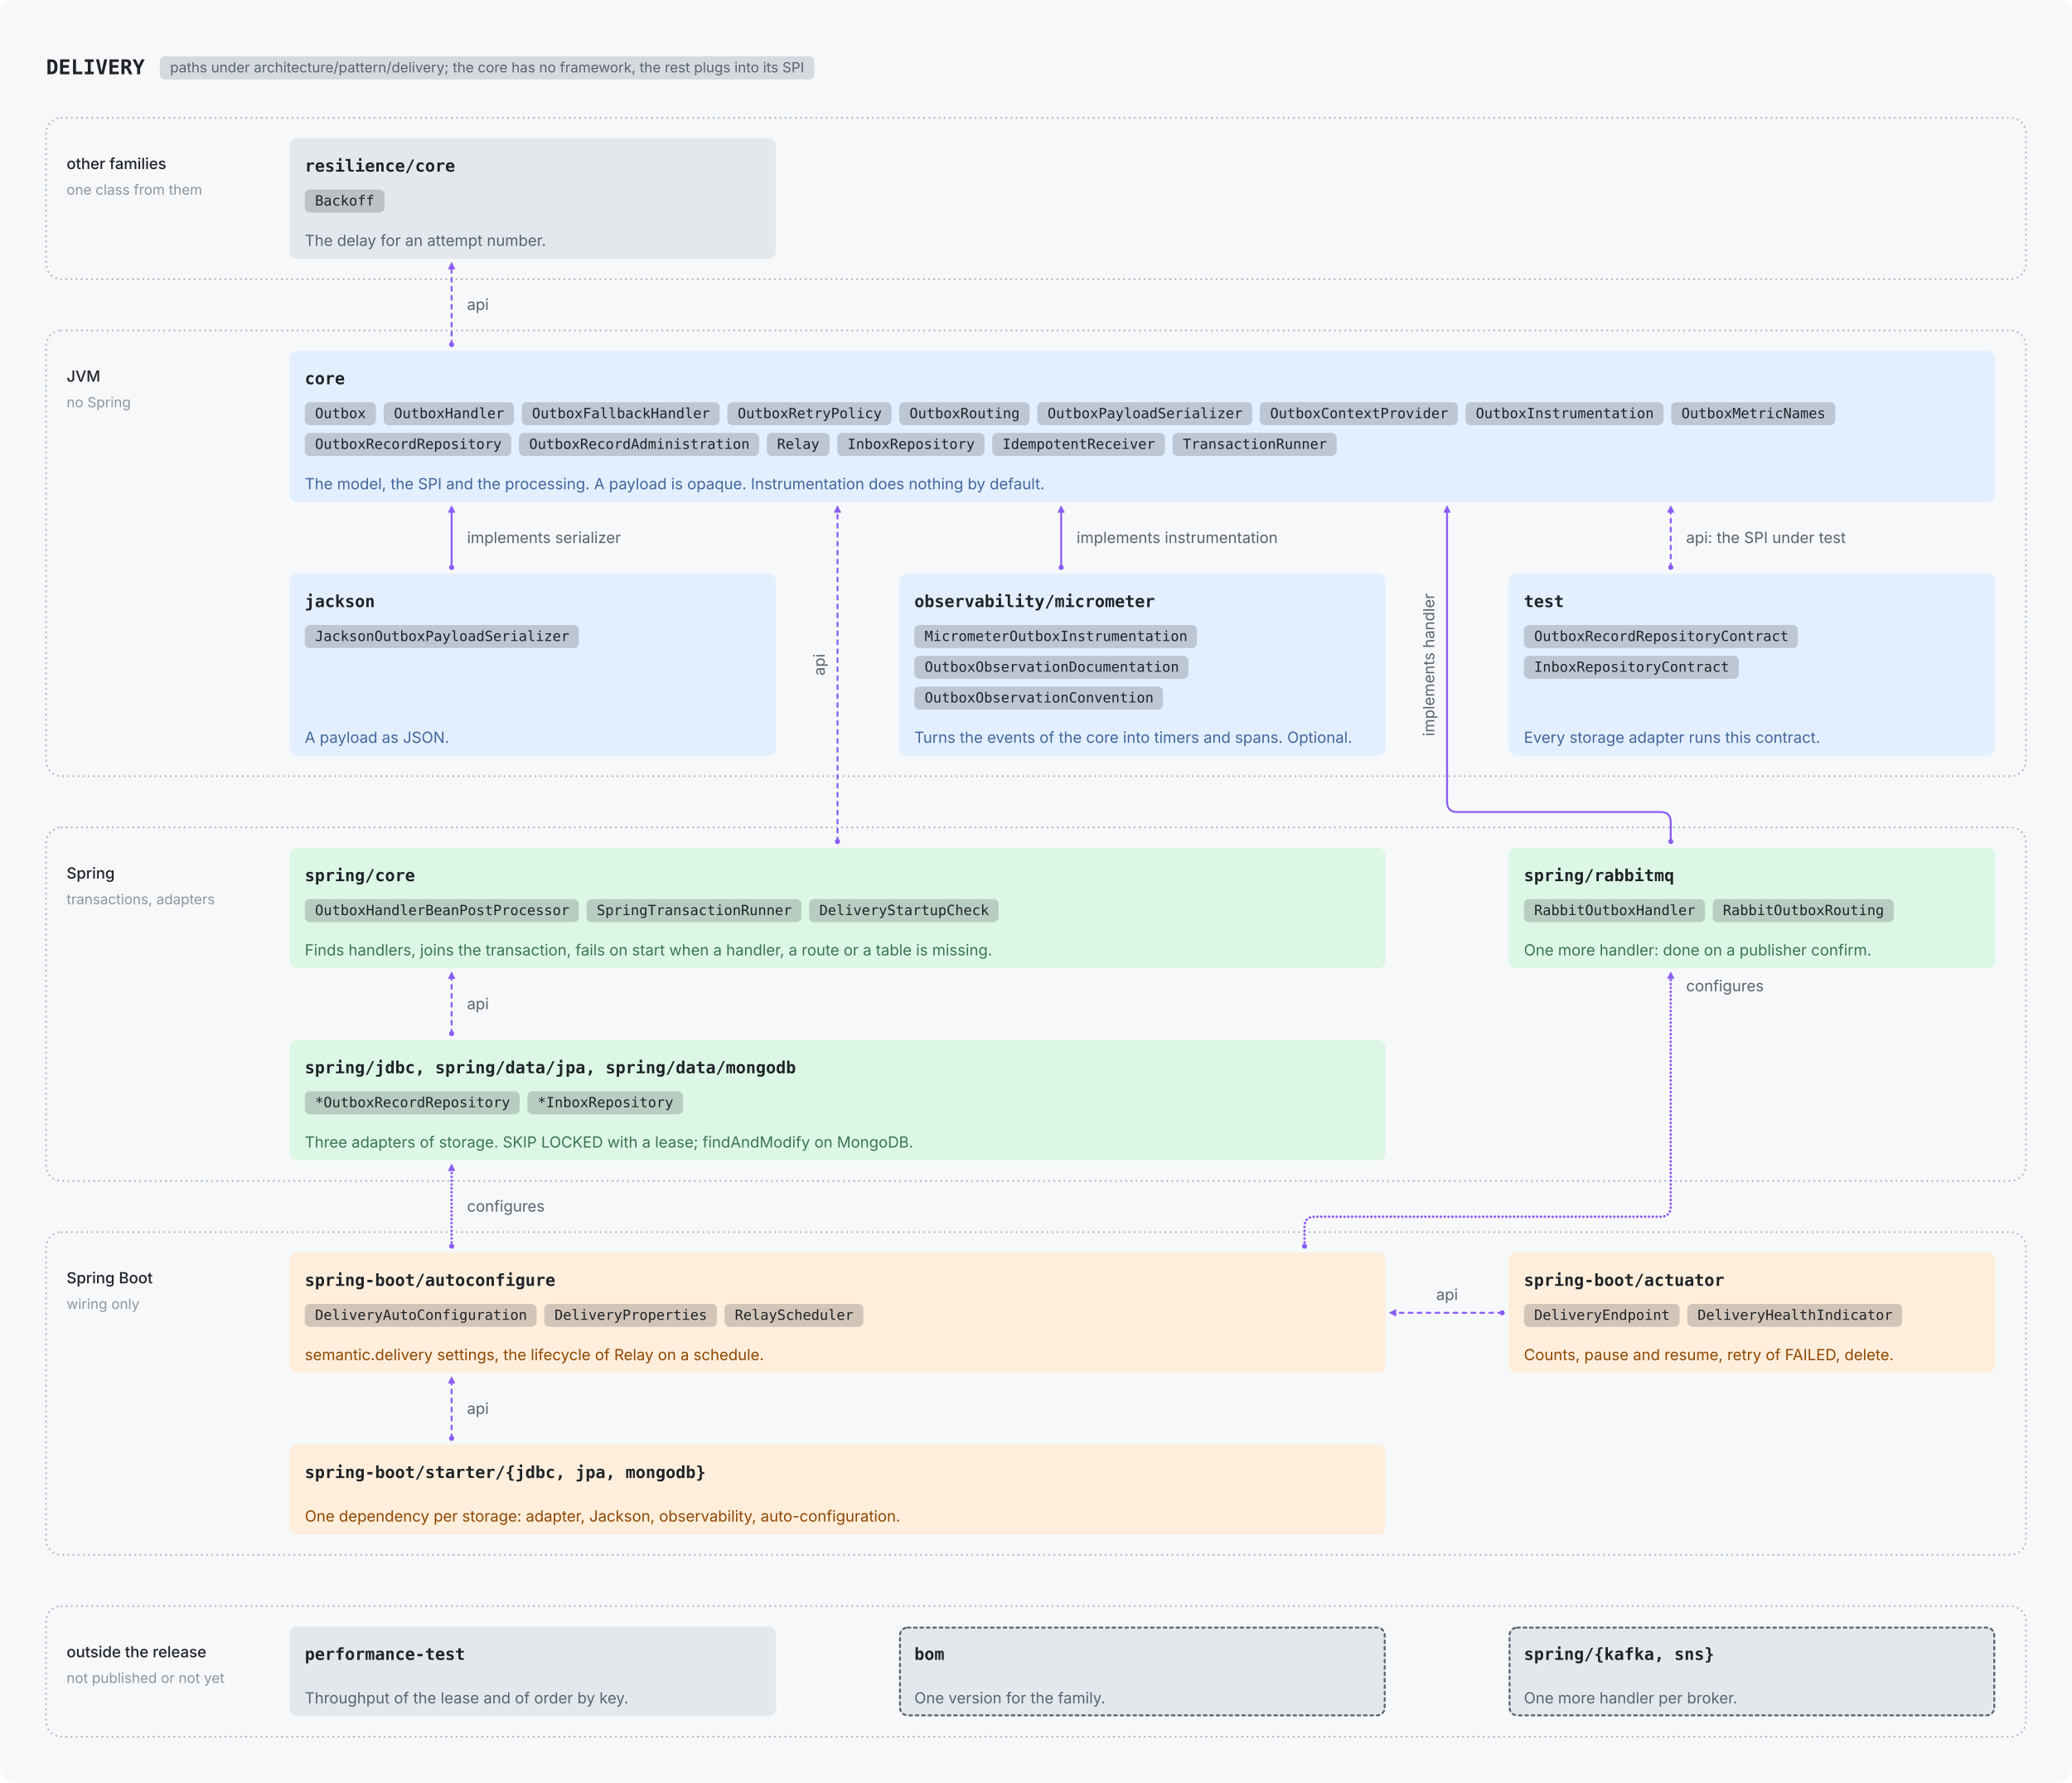
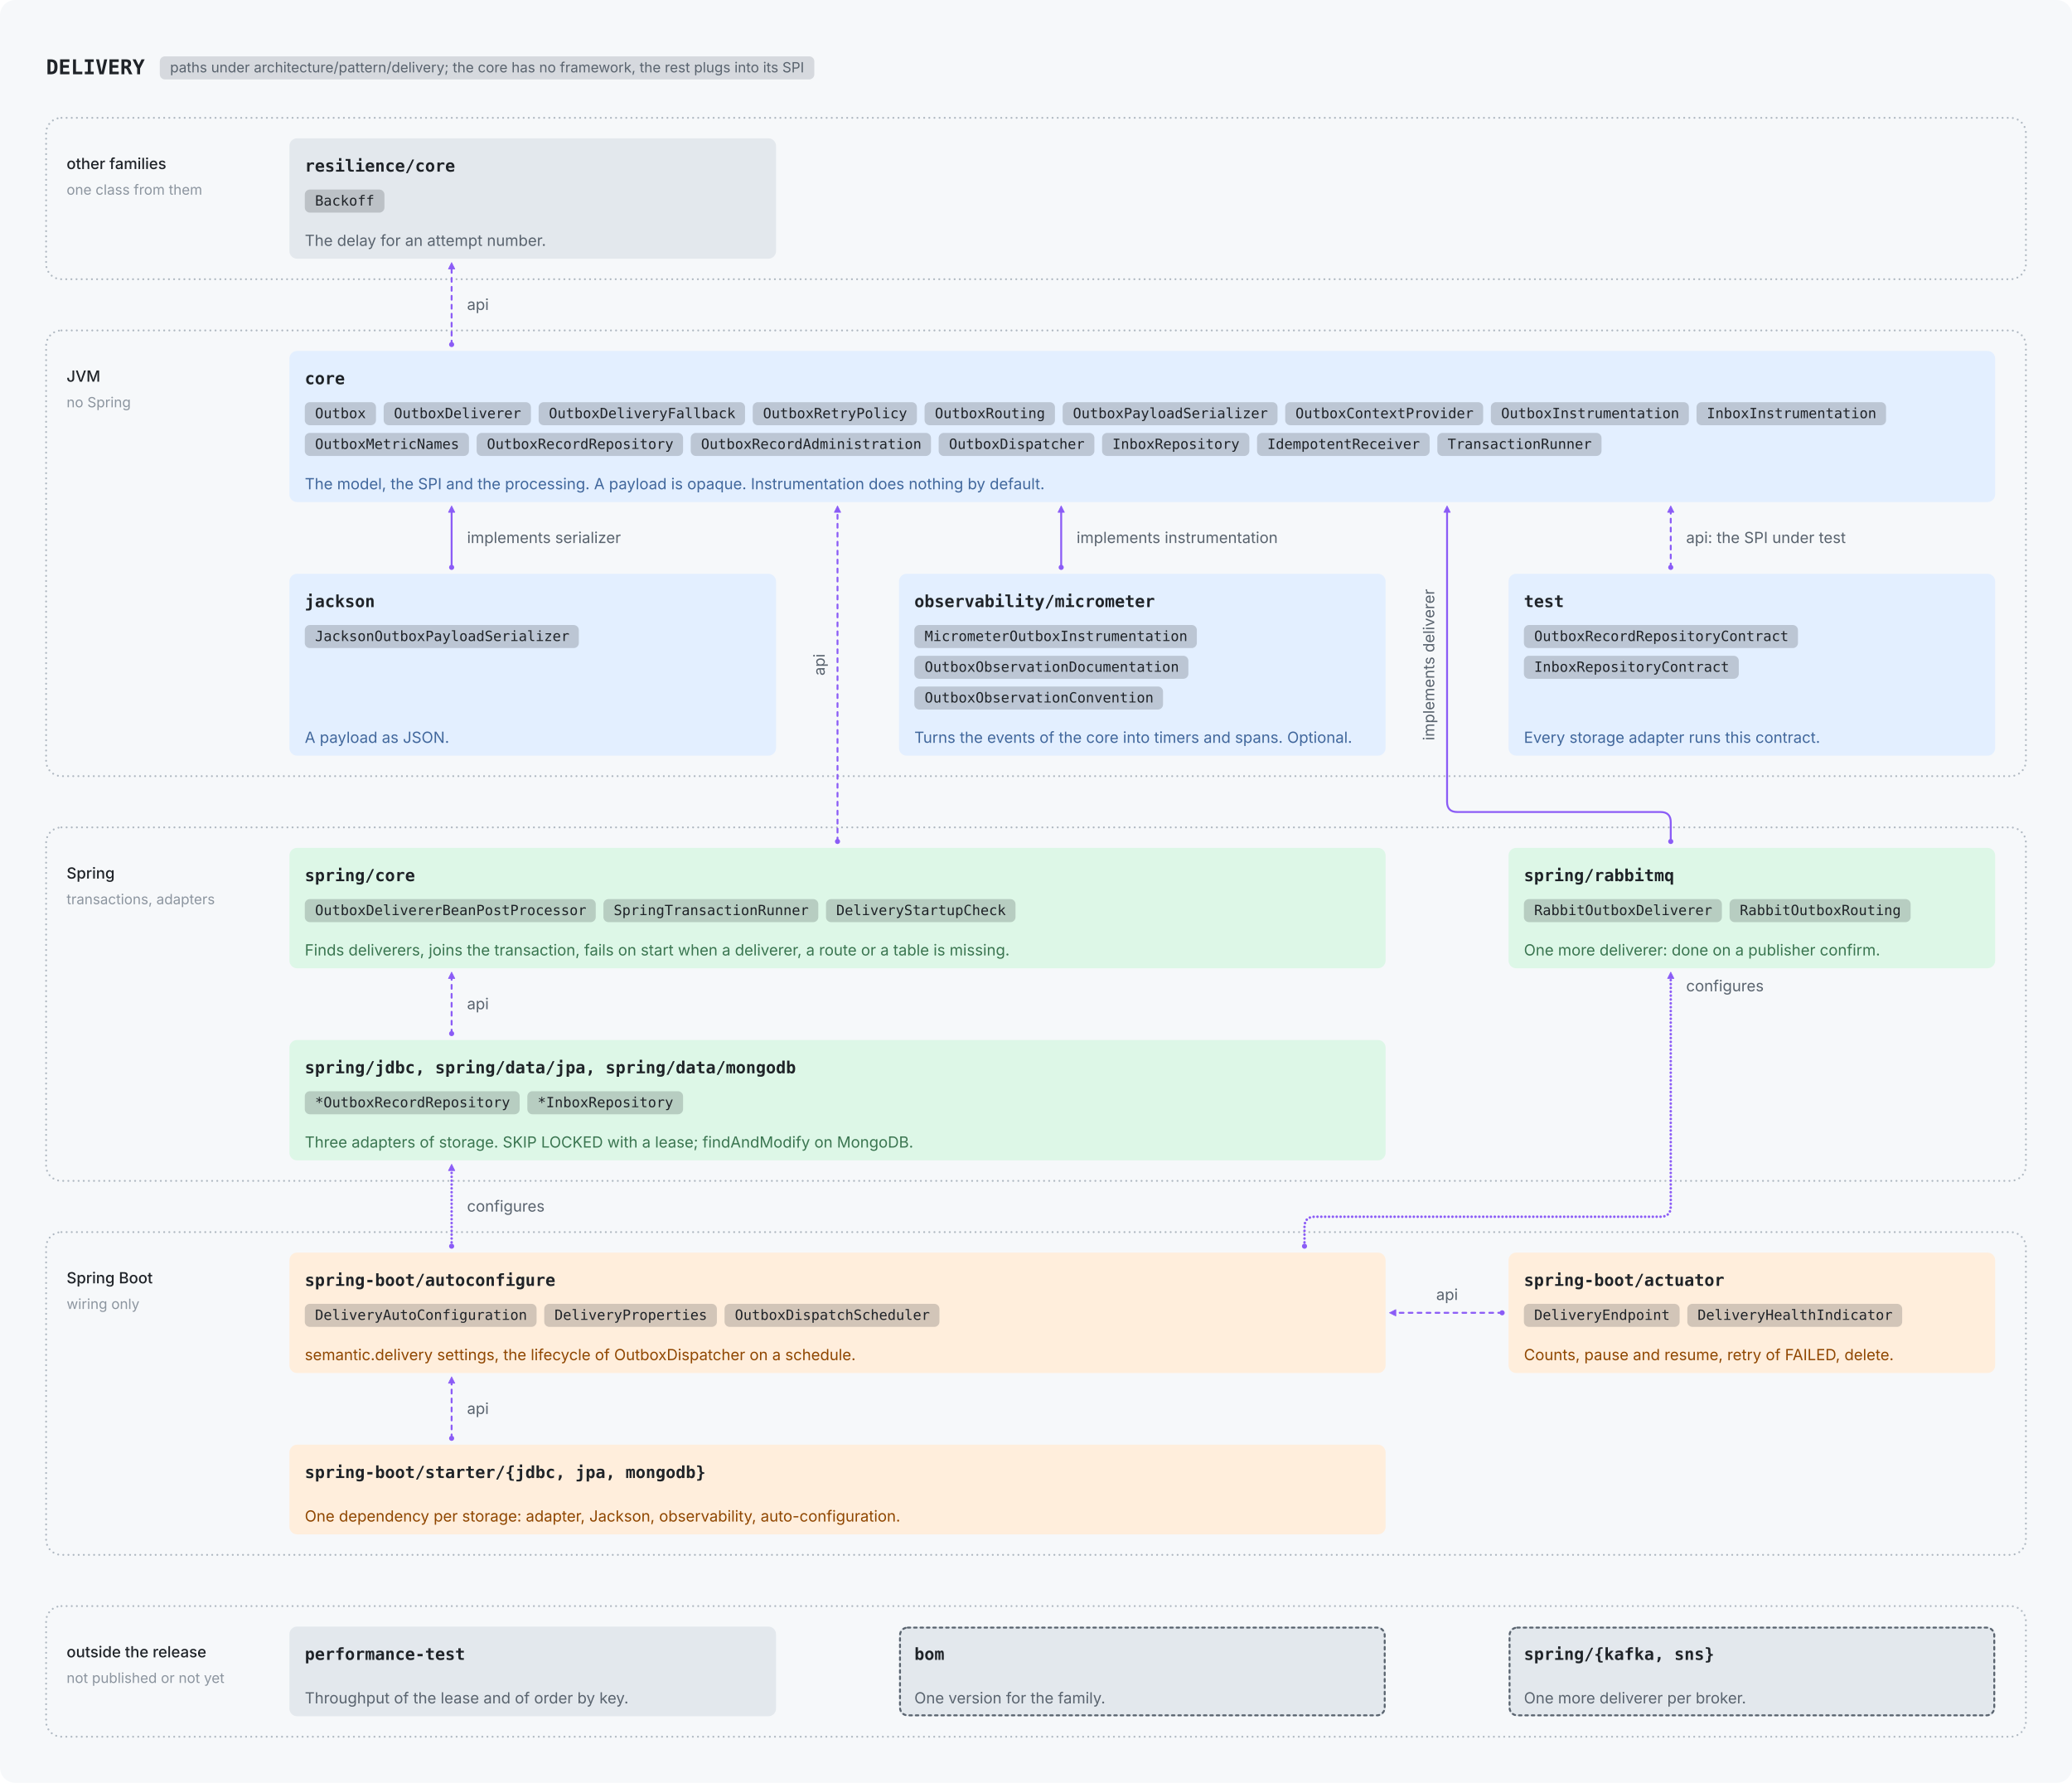
<svg xmlns="http://www.w3.org/2000/svg" viewBox="0 0 1618 1392" width="1618" height="1392" role="img">
  <rect width="1618" height="1392" rx="12" fill="#F6F8FA" />
  <g transform="translate(12,12)">
    <text x="24.0" y="46.0" font-family="ui-monospace, SFMono-Regular, 'SF Mono', Menlo, Consolas, monospace" font-size="16" font-weight="600" fill="#1F2328" text-anchor="start">DELIVERY</text>
    <rect x="112.8" y="32.0" width="511.1" height="18" rx="4" fill="#59636E" fill-opacity="0.2" />
    <text x="120.8" y="44.5" font-family="-apple-system, BlinkMacSystemFont, 'Segoe UI', Inter, Helvetica, Arial, sans-serif" font-size="11" font-weight="400" fill="#59636E" text-anchor="start">paths under architecture/pattern/delivery; the core has no framework, the rest plugs into its SPI</text>
    <rect x="24" y="80" width="1546" height="126" rx="12" fill="none" stroke="#AFB8C1" stroke-width="1.5" stroke-linecap="round" stroke-dasharray="0.01 4" />
    <text x="40.0" y="120.0" font-family="-apple-system, BlinkMacSystemFont, 'Segoe UI', Inter, Helvetica, Arial, sans-serif" font-size="12" font-weight="500" fill="#1F2328" text-anchor="start">other families</text>
    <text x="40.0" y="140.0" font-family="-apple-system, BlinkMacSystemFont, 'Segoe UI', Inter, Helvetica, Arial, sans-serif" font-size="11" font-weight="400" fill="#8C959F" text-anchor="start">one class from them</text>
    <rect x="24" y="246" width="1546" height="348" rx="12" fill="none" stroke="#AFB8C1" stroke-width="1.5" stroke-linecap="round" stroke-dasharray="0.01 4" />
    <text x="40.0" y="286.0" font-family="-apple-system, BlinkMacSystemFont, 'Segoe UI', Inter, Helvetica, Arial, sans-serif" font-size="12" font-weight="500" fill="#1F2328" text-anchor="start">JVM</text>
    <text x="40.0" y="306.0" font-family="-apple-system, BlinkMacSystemFont, 'Segoe UI', Inter, Helvetica, Arial, sans-serif" font-size="11" font-weight="400" fill="#8C959F" text-anchor="start">no Spring</text>
    <rect x="24" y="634" width="1546" height="276" rx="12" fill="none" stroke="#AFB8C1" stroke-width="1.5" stroke-linecap="round" stroke-dasharray="0.01 4" />
    <text x="40.0" y="674.0" font-family="-apple-system, BlinkMacSystemFont, 'Segoe UI', Inter, Helvetica, Arial, sans-serif" font-size="12" font-weight="500" fill="#1F2328" text-anchor="start">Spring</text>
    <text x="40.0" y="694.0" font-family="-apple-system, BlinkMacSystemFont, 'Segoe UI', Inter, Helvetica, Arial, sans-serif" font-size="11" font-weight="400" fill="#8C959F" text-anchor="start">transactions, adapters</text>
    <rect x="24" y="950" width="1546" height="252" rx="12" fill="none" stroke="#AFB8C1" stroke-width="1.5" stroke-linecap="round" stroke-dasharray="0.01 4" />
    <text x="40.0" y="990.0" font-family="-apple-system, BlinkMacSystemFont, 'Segoe UI', Inter, Helvetica, Arial, sans-serif" font-size="12" font-weight="500" fill="#1F2328" text-anchor="start">Spring Boot</text>
    <text x="40.0" y="1010.0" font-family="-apple-system, BlinkMacSystemFont, 'Segoe UI', Inter, Helvetica, Arial, sans-serif" font-size="11" font-weight="400" fill="#8C959F" text-anchor="start">wiring only</text>
    <rect x="24" y="1242" width="1546" height="102" rx="12" fill="none" stroke="#AFB8C1" stroke-width="1.5" stroke-linecap="round" stroke-dasharray="0.01 4" />
    <text x="40.0" y="1282.0" font-family="-apple-system, BlinkMacSystemFont, 'Segoe UI', Inter, Helvetica, Arial, sans-serif" font-size="12" font-weight="500" fill="#1F2328" text-anchor="start">outside the release</text>
    <text x="40.0" y="1302.0" font-family="-apple-system, BlinkMacSystemFont, 'Segoe UI', Inter, Helvetica, Arial, sans-serif" font-size="11" font-weight="400" fill="#8C959F" text-anchor="start">not published or not yet</text>
    <rect x="214.0" y="96.0" width="380.0" height="94.0" rx="6" fill="#E3E8ED" />
    <text x="226.0" y="122.0" font-family="ui-monospace, SFMono-Regular, 'SF Mono', Menlo, Consolas, monospace" font-size="13" font-weight="600" fill="#1F2328" text-anchor="start">resilience/core</text>
    <rect x="226.0" y="136.0" width="62.2" height="18" rx="4" fill="#1F2328" fill-opacity="0.2" />
    <text x="234.0" y="148.5" font-family="ui-monospace, SFMono-Regular, 'SF Mono', Menlo, Consolas, monospace" font-size="11" font-weight="400" fill="#1F2328" text-anchor="start">Backoff</text>
    <text x="226.0" y="180.0" font-family="-apple-system, BlinkMacSystemFont, 'Segoe UI', Inter, Helvetica, Arial, sans-serif" font-size="12" font-weight="400" fill="#59636E" text-anchor="start">The delay for an attempt number.</text>
    <rect x="214.0" y="262.0" width="1332.0" height="118.0" rx="6" fill="#E3EFFF" />
    <text x="226.0" y="288.0" font-family="ui-monospace, SFMono-Regular, 'SF Mono', Menlo, Consolas, monospace" font-size="13" font-weight="600" fill="#1F2328" text-anchor="start">core</text>
    <rect x="226.0" y="302.0" width="55.6" height="18" rx="4" fill="#1F2328" fill-opacity="0.2" />
    <text x="234.0" y="314.5" font-family="ui-monospace, SFMono-Regular, 'SF Mono', Menlo, Consolas, monospace" font-size="11" font-weight="400" fill="#1F2328" text-anchor="start">Outbox</text>
-     <rect x="287.6" y="302.0" width="101.8" height="18" rx="4" fill="#1F2328" fill-opacity="0.2" />
-     <text x="295.6" y="314.5" font-family="ui-monospace, SFMono-Regular, 'SF Mono', Menlo, Consolas, monospace" font-size="11" font-weight="400" fill="#1F2328" text-anchor="start">OutboxHandler</text>
-     <rect x="395.4" y="302.0" width="154.6" height="18" rx="4" fill="#1F2328" fill-opacity="0.2" />
-     <text x="403.4" y="314.5" font-family="ui-monospace, SFMono-Regular, 'SF Mono', Menlo, Consolas, monospace" font-size="11" font-weight="400" fill="#1F2328" text-anchor="start">OutboxFallbackHandler</text>
-     <rect x="556.0" y="302.0" width="128.2" height="18" rx="4" fill="#1F2328" fill-opacity="0.2" />
-     <text x="564.0" y="314.5" font-family="ui-monospace, SFMono-Regular, 'SF Mono', Menlo, Consolas, monospace" font-size="11" font-weight="400" fill="#1F2328" text-anchor="start">OutboxRetryPolicy</text>
-     <rect x="690.2" y="302.0" width="101.8" height="18" rx="4" fill="#1F2328" fill-opacity="0.2" />
-     <text x="698.2" y="314.5" font-family="ui-monospace, SFMono-Regular, 'SF Mono', Menlo, Consolas, monospace" font-size="11" font-weight="400" fill="#1F2328" text-anchor="start">OutboxRouting</text>
-     <rect x="798.0" y="302.0" width="167.8" height="18" rx="4" fill="#1F2328" fill-opacity="0.2" />
-     <text x="806.0" y="314.5" font-family="ui-monospace, SFMono-Regular, 'SF Mono', Menlo, Consolas, monospace" font-size="11" font-weight="400" fill="#1F2328" text-anchor="start">OutboxPayloadSerializer</text>
-     <rect x="971.8" y="302.0" width="154.6" height="18" rx="4" fill="#1F2328" fill-opacity="0.2" />
-     <text x="979.8" y="314.5" font-family="ui-monospace, SFMono-Regular, 'SF Mono', Menlo, Consolas, monospace" font-size="11" font-weight="400" fill="#1F2328" text-anchor="start">OutboxContextProvider</text>
-     <rect x="1132.4" y="302.0" width="154.6" height="18" rx="4" fill="#1F2328" fill-opacity="0.2" />
-     <text x="1140.4" y="314.5" font-family="ui-monospace, SFMono-Regular, 'SF Mono', Menlo, Consolas, monospace" font-size="11" font-weight="400" fill="#1F2328" text-anchor="start">OutboxInstrumentation</text>
-     <rect x="1293.0" y="302.0" width="128.2" height="18" rx="4" fill="#1F2328" fill-opacity="0.2" />
-     <text x="1301.0" y="314.5" font-family="ui-monospace, SFMono-Regular, 'SF Mono', Menlo, Consolas, monospace" font-size="11" font-weight="400" fill="#1F2328" text-anchor="start">OutboxMetricNames</text>
-     <rect x="226.0" y="326.0" width="161.2" height="18" rx="4" fill="#1F2328" fill-opacity="0.2" />
-     <text x="234.0" y="338.5" font-family="ui-monospace, SFMono-Regular, 'SF Mono', Menlo, Consolas, monospace" font-size="11" font-weight="400" fill="#1F2328" text-anchor="start">OutboxRecordRepository</text>
-     <rect x="393.2" y="326.0" width="187.6" height="18" rx="4" fill="#1F2328" fill-opacity="0.2" />
-     <text x="401.2" y="338.5" font-family="ui-monospace, SFMono-Regular, 'SF Mono', Menlo, Consolas, monospace" font-size="11" font-weight="400" fill="#1F2328" text-anchor="start">OutboxRecordAdministration</text>
-     <rect x="586.8" y="326.0" width="49.0" height="18" rx="4" fill="#1F2328" fill-opacity="0.2" />
-     <text x="594.8" y="338.5" font-family="ui-monospace, SFMono-Regular, 'SF Mono', Menlo, Consolas, monospace" font-size="11" font-weight="400" fill="#1F2328" text-anchor="start">Relay</text>
-     <rect x="641.8" y="326.0" width="115.0" height="18" rx="4" fill="#1F2328" fill-opacity="0.2" />
-     <text x="649.8" y="338.5" font-family="ui-monospace, SFMono-Regular, 'SF Mono', Menlo, Consolas, monospace" font-size="11" font-weight="400" fill="#1F2328" text-anchor="start">InboxRepository</text>
-     <rect x="762.8" y="326.0" width="134.8" height="18" rx="4" fill="#1F2328" fill-opacity="0.2" />
-     <text x="770.8" y="338.5" font-family="ui-monospace, SFMono-Regular, 'SF Mono', Menlo, Consolas, monospace" font-size="11" font-weight="400" fill="#1F2328" text-anchor="start">IdempotentReceiver</text>
-     <rect x="903.6" y="326.0" width="128.2" height="18" rx="4" fill="#1F2328" fill-opacity="0.2" />
-     <text x="911.6" y="338.5" font-family="ui-monospace, SFMono-Regular, 'SF Mono', Menlo, Consolas, monospace" font-size="11" font-weight="400" fill="#1F2328" text-anchor="start">TransactionRunner</text>
+     <rect x="287.6" y="302.0" width="115.0" height="18" rx="4" fill="#1F2328" fill-opacity="0.2" />
+     <text x="295.6" y="314.5" font-family="ui-monospace, SFMono-Regular, 'SF Mono', Menlo, Consolas, monospace" font-size="11" font-weight="400" fill="#1F2328" text-anchor="start">OutboxDeliverer</text>
+     <rect x="408.6" y="302.0" width="161.2" height="18" rx="4" fill="#1F2328" fill-opacity="0.2" />
+     <text x="416.6" y="314.5" font-family="ui-monospace, SFMono-Regular, 'SF Mono', Menlo, Consolas, monospace" font-size="11" font-weight="400" fill="#1F2328" text-anchor="start">OutboxDeliveryFallback</text>
+     <rect x="575.8" y="302.0" width="128.2" height="18" rx="4" fill="#1F2328" fill-opacity="0.2" />
+     <text x="583.8" y="314.5" font-family="ui-monospace, SFMono-Regular, 'SF Mono', Menlo, Consolas, monospace" font-size="11" font-weight="400" fill="#1F2328" text-anchor="start">OutboxRetryPolicy</text>
+     <rect x="710.0" y="302.0" width="101.8" height="18" rx="4" fill="#1F2328" fill-opacity="0.2" />
+     <text x="718.0" y="314.5" font-family="ui-monospace, SFMono-Regular, 'SF Mono', Menlo, Consolas, monospace" font-size="11" font-weight="400" fill="#1F2328" text-anchor="start">OutboxRouting</text>
+     <rect x="817.8" y="302.0" width="167.8" height="18" rx="4" fill="#1F2328" fill-opacity="0.2" />
+     <text x="825.8" y="314.5" font-family="ui-monospace, SFMono-Regular, 'SF Mono', Menlo, Consolas, monospace" font-size="11" font-weight="400" fill="#1F2328" text-anchor="start">OutboxPayloadSerializer</text>
+     <rect x="991.6" y="302.0" width="154.6" height="18" rx="4" fill="#1F2328" fill-opacity="0.2" />
+     <text x="999.6" y="314.5" font-family="ui-monospace, SFMono-Regular, 'SF Mono', Menlo, Consolas, monospace" font-size="11" font-weight="400" fill="#1F2328" text-anchor="start">OutboxContextProvider</text>
+     <rect x="1152.2" y="302.0" width="154.6" height="18" rx="4" fill="#1F2328" fill-opacity="0.2" />
+     <text x="1160.2" y="314.5" font-family="ui-monospace, SFMono-Regular, 'SF Mono', Menlo, Consolas, monospace" font-size="11" font-weight="400" fill="#1F2328" text-anchor="start">OutboxInstrumentation</text>
+     <rect x="1312.8" y="302.0" width="148.0" height="18" rx="4" fill="#1F2328" fill-opacity="0.2" />
+     <text x="1320.8" y="314.5" font-family="ui-monospace, SFMono-Regular, 'SF Mono', Menlo, Consolas, monospace" font-size="11" font-weight="400" fill="#1F2328" text-anchor="start">InboxInstrumentation</text>
+     <rect x="226.0" y="326.0" width="128.2" height="18" rx="4" fill="#1F2328" fill-opacity="0.2" />
+     <text x="234.0" y="338.5" font-family="ui-monospace, SFMono-Regular, 'SF Mono', Menlo, Consolas, monospace" font-size="11" font-weight="400" fill="#1F2328" text-anchor="start">OutboxMetricNames</text>
+     <rect x="360.2" y="326.0" width="161.2" height="18" rx="4" fill="#1F2328" fill-opacity="0.2" />
+     <text x="368.2" y="338.5" font-family="ui-monospace, SFMono-Regular, 'SF Mono', Menlo, Consolas, monospace" font-size="11" font-weight="400" fill="#1F2328" text-anchor="start">OutboxRecordRepository</text>
+     <rect x="527.4" y="326.0" width="187.6" height="18" rx="4" fill="#1F2328" fill-opacity="0.2" />
+     <text x="535.4" y="338.5" font-family="ui-monospace, SFMono-Regular, 'SF Mono', Menlo, Consolas, monospace" font-size="11" font-weight="400" fill="#1F2328" text-anchor="start">OutboxRecordAdministration</text>
+     <rect x="721.0" y="326.0" width="121.6" height="18" rx="4" fill="#1F2328" fill-opacity="0.2" />
+     <text x="729.0" y="338.5" font-family="ui-monospace, SFMono-Regular, 'SF Mono', Menlo, Consolas, monospace" font-size="11" font-weight="400" fill="#1F2328" text-anchor="start">OutboxDispatcher</text>
+     <rect x="848.6" y="326.0" width="115.0" height="18" rx="4" fill="#1F2328" fill-opacity="0.2" />
+     <text x="856.6" y="338.5" font-family="ui-monospace, SFMono-Regular, 'SF Mono', Menlo, Consolas, monospace" font-size="11" font-weight="400" fill="#1F2328" text-anchor="start">InboxRepository</text>
+     <rect x="969.6" y="326.0" width="134.8" height="18" rx="4" fill="#1F2328" fill-opacity="0.2" />
+     <text x="977.6" y="338.5" font-family="ui-monospace, SFMono-Regular, 'SF Mono', Menlo, Consolas, monospace" font-size="11" font-weight="400" fill="#1F2328" text-anchor="start">IdempotentReceiver</text>
+     <rect x="1110.4" y="326.0" width="128.2" height="18" rx="4" fill="#1F2328" fill-opacity="0.2" />
+     <text x="1118.4" y="338.5" font-family="ui-monospace, SFMono-Regular, 'SF Mono', Menlo, Consolas, monospace" font-size="11" font-weight="400" fill="#1F2328" text-anchor="start">TransactionRunner</text>
    <text x="226.0" y="370.0" font-family="-apple-system, BlinkMacSystemFont, 'Segoe UI', Inter, Helvetica, Arial, sans-serif" font-size="12" font-weight="400" fill="#41679C" text-anchor="start">The model, the SPI and the processing. A payload is opaque. Instrumentation does nothing by default.</text>
    <rect x="214.0" y="436.0" width="380.0" height="142.0" rx="6" fill="#E3EFFF" />
    <text x="226.0" y="462.0" font-family="ui-monospace, SFMono-Regular, 'SF Mono', Menlo, Consolas, monospace" font-size="13" font-weight="600" fill="#1F2328" text-anchor="start">jackson</text>
    <rect x="226.0" y="476.0" width="214.0" height="18" rx="4" fill="#1F2328" fill-opacity="0.2" />
    <text x="234.0" y="488.5" font-family="ui-monospace, SFMono-Regular, 'SF Mono', Menlo, Consolas, monospace" font-size="11" font-weight="400" fill="#1F2328" text-anchor="start">JacksonOutboxPayloadSerializer</text>
    <text x="226.0" y="568.0" font-family="-apple-system, BlinkMacSystemFont, 'Segoe UI', Inter, Helvetica, Arial, sans-serif" font-size="12" font-weight="400" fill="#41679C" text-anchor="start">A payload as JSON.</text>
    <rect x="690.0" y="436.0" width="380.0" height="142.0" rx="6" fill="#E3EFFF" />
    <text x="702.0" y="462.0" font-family="ui-monospace, SFMono-Regular, 'SF Mono', Menlo, Consolas, monospace" font-size="13" font-weight="600" fill="#1F2328" text-anchor="start">observability/micrometer</text>
    <rect x="702.0" y="476.0" width="220.6" height="18" rx="4" fill="#1F2328" fill-opacity="0.2" />
    <text x="710.0" y="488.5" font-family="ui-monospace, SFMono-Regular, 'SF Mono', Menlo, Consolas, monospace" font-size="11" font-weight="400" fill="#1F2328" text-anchor="start">MicrometerOutboxInstrumentation</text>
    <rect x="702.0" y="500.0" width="214.0" height="18" rx="4" fill="#1F2328" fill-opacity="0.2" />
    <text x="710.0" y="512.5" font-family="ui-monospace, SFMono-Regular, 'SF Mono', Menlo, Consolas, monospace" font-size="11" font-weight="400" fill="#1F2328" text-anchor="start">OutboxObservationDocumentation</text>
    <rect x="702.0" y="524.0" width="194.2" height="18" rx="4" fill="#1F2328" fill-opacity="0.2" />
    <text x="710.0" y="536.5" font-family="ui-monospace, SFMono-Regular, 'SF Mono', Menlo, Consolas, monospace" font-size="11" font-weight="400" fill="#1F2328" text-anchor="start">OutboxObservationConvention</text>
    <text x="702.0" y="568.0" font-family="-apple-system, BlinkMacSystemFont, 'Segoe UI', Inter, Helvetica, Arial, sans-serif" font-size="12" font-weight="400" fill="#41679C" text-anchor="start">Turns the events of the core into timers and spans. Optional.</text>
    <rect x="1166.0" y="436.0" width="380.0" height="142.0" rx="6" fill="#E3EFFF" />
    <text x="1178.0" y="462.0" font-family="ui-monospace, SFMono-Regular, 'SF Mono', Menlo, Consolas, monospace" font-size="13" font-weight="600" fill="#1F2328" text-anchor="start">test</text>
    <rect x="1178.0" y="476.0" width="214.0" height="18" rx="4" fill="#1F2328" fill-opacity="0.2" />
    <text x="1186.0" y="488.5" font-family="ui-monospace, SFMono-Regular, 'SF Mono', Menlo, Consolas, monospace" font-size="11" font-weight="400" fill="#1F2328" text-anchor="start">OutboxRecordRepositoryContract</text>
    <rect x="1178.0" y="500.0" width="167.8" height="18" rx="4" fill="#1F2328" fill-opacity="0.2" />
    <text x="1186.0" y="512.5" font-family="ui-monospace, SFMono-Regular, 'SF Mono', Menlo, Consolas, monospace" font-size="11" font-weight="400" fill="#1F2328" text-anchor="start">InboxRepositoryContract</text>
    <text x="1178.0" y="568.0" font-family="-apple-system, BlinkMacSystemFont, 'Segoe UI', Inter, Helvetica, Arial, sans-serif" font-size="12" font-weight="400" fill="#41679C" text-anchor="start">Every storage adapter runs this contract.</text>
    <rect x="214.0" y="650.0" width="856.0" height="94.0" rx="6" fill="#DDF7E7" />
    <text x="226.0" y="676.0" font-family="ui-monospace, SFMono-Regular, 'SF Mono', Menlo, Consolas, monospace" font-size="13" font-weight="600" fill="#1F2328" text-anchor="start">spring/core</text>
-     <rect x="226.0" y="690.0" width="214.0" height="18" rx="4" fill="#1F2328" fill-opacity="0.2" />
-     <text x="234.0" y="702.5" font-family="ui-monospace, SFMono-Regular, 'SF Mono', Menlo, Consolas, monospace" font-size="11" font-weight="400" fill="#1F2328" text-anchor="start">OutboxHandlerBeanPostProcessor</text>
-     <rect x="446.0" y="690.0" width="167.8" height="18" rx="4" fill="#1F2328" fill-opacity="0.2" />
-     <text x="454.0" y="702.5" font-family="ui-monospace, SFMono-Regular, 'SF Mono', Menlo, Consolas, monospace" font-size="11" font-weight="400" fill="#1F2328" text-anchor="start">SpringTransactionRunner</text>
-     <rect x="619.8" y="690.0" width="148.0" height="18" rx="4" fill="#1F2328" fill-opacity="0.2" />
-     <text x="627.8" y="702.5" font-family="ui-monospace, SFMono-Regular, 'SF Mono', Menlo, Consolas, monospace" font-size="11" font-weight="400" fill="#1F2328" text-anchor="start">DeliveryStartupCheck</text>
-     <text x="226.0" y="734.0" font-family="-apple-system, BlinkMacSystemFont, 'Segoe UI', Inter, Helvetica, Arial, sans-serif" font-size="12" font-weight="400" fill="#3A7550" text-anchor="start">Finds handlers, joins the transaction, fails on start when a handler, a route or a table is missing.</text>
+     <rect x="226.0" y="690.0" width="227.2" height="18" rx="4" fill="#1F2328" fill-opacity="0.2" />
+     <text x="234.0" y="702.5" font-family="ui-monospace, SFMono-Regular, 'SF Mono', Menlo, Consolas, monospace" font-size="11" font-weight="400" fill="#1F2328" text-anchor="start">OutboxDelivererBeanPostProcessor</text>
+     <rect x="459.2" y="690.0" width="167.8" height="18" rx="4" fill="#1F2328" fill-opacity="0.2" />
+     <text x="467.2" y="702.5" font-family="ui-monospace, SFMono-Regular, 'SF Mono', Menlo, Consolas, monospace" font-size="11" font-weight="400" fill="#1F2328" text-anchor="start">SpringTransactionRunner</text>
+     <rect x="633.0" y="690.0" width="148.0" height="18" rx="4" fill="#1F2328" fill-opacity="0.2" />
+     <text x="641.0" y="702.5" font-family="ui-monospace, SFMono-Regular, 'SF Mono', Menlo, Consolas, monospace" font-size="11" font-weight="400" fill="#1F2328" text-anchor="start">DeliveryStartupCheck</text>
+     <text x="226.0" y="734.0" font-family="-apple-system, BlinkMacSystemFont, 'Segoe UI', Inter, Helvetica, Arial, sans-serif" font-size="12" font-weight="400" fill="#3A7550" text-anchor="start">Finds deliverers, joins the transaction, fails on start when a deliverer, a route or a table is missing.</text>
    <rect x="1166.0" y="650.0" width="380.0" height="94.0" rx="6" fill="#DDF7E7" />
    <text x="1178.0" y="676.0" font-family="ui-monospace, SFMono-Regular, 'SF Mono', Menlo, Consolas, monospace" font-size="13" font-weight="600" fill="#1F2328" text-anchor="start">spring/rabbitmq</text>
-     <rect x="1178.0" y="690.0" width="141.4" height="18" rx="4" fill="#1F2328" fill-opacity="0.2" />
-     <text x="1186.0" y="702.5" font-family="ui-monospace, SFMono-Regular, 'SF Mono', Menlo, Consolas, monospace" font-size="11" font-weight="400" fill="#1F2328" text-anchor="start">RabbitOutboxHandler</text>
-     <rect x="1325.4" y="690.0" width="141.4" height="18" rx="4" fill="#1F2328" fill-opacity="0.2" />
-     <text x="1333.4" y="702.5" font-family="ui-monospace, SFMono-Regular, 'SF Mono', Menlo, Consolas, monospace" font-size="11" font-weight="400" fill="#1F2328" text-anchor="start">RabbitOutboxRouting</text>
-     <text x="1178.0" y="734.0" font-family="-apple-system, BlinkMacSystemFont, 'Segoe UI', Inter, Helvetica, Arial, sans-serif" font-size="12" font-weight="400" fill="#3A7550" text-anchor="start">One more handler: done on a publisher confirm.</text>
+     <rect x="1178.0" y="690.0" width="154.6" height="18" rx="4" fill="#1F2328" fill-opacity="0.2" />
+     <text x="1186.0" y="702.5" font-family="ui-monospace, SFMono-Regular, 'SF Mono', Menlo, Consolas, monospace" font-size="11" font-weight="400" fill="#1F2328" text-anchor="start">RabbitOutboxDeliverer</text>
+     <rect x="1338.6" y="690.0" width="141.4" height="18" rx="4" fill="#1F2328" fill-opacity="0.2" />
+     <text x="1346.6" y="702.5" font-family="ui-monospace, SFMono-Regular, 'SF Mono', Menlo, Consolas, monospace" font-size="11" font-weight="400" fill="#1F2328" text-anchor="start">RabbitOutboxRouting</text>
+     <text x="1178.0" y="734.0" font-family="-apple-system, BlinkMacSystemFont, 'Segoe UI', Inter, Helvetica, Arial, sans-serif" font-size="12" font-weight="400" fill="#3A7550" text-anchor="start">One more deliverer: done on a publisher confirm.</text>
    <rect x="214.0" y="800.0" width="856.0" height="94.0" rx="6" fill="#DDF7E7" />
    <text x="226.0" y="826.0" font-family="ui-monospace, SFMono-Regular, 'SF Mono', Menlo, Consolas, monospace" font-size="13" font-weight="600" fill="#1F2328" text-anchor="start">spring/jdbc, spring/data/jpa, spring/data/mongodb</text>
    <rect x="226.0" y="840.0" width="167.8" height="18" rx="4" fill="#1F2328" fill-opacity="0.2" />
    <text x="234.0" y="852.5" font-family="ui-monospace, SFMono-Regular, 'SF Mono', Menlo, Consolas, monospace" font-size="11" font-weight="400" fill="#1F2328" text-anchor="start">*OutboxRecordRepository</text>
    <rect x="399.8" y="840.0" width="121.6" height="18" rx="4" fill="#1F2328" fill-opacity="0.2" />
    <text x="407.8" y="852.5" font-family="ui-monospace, SFMono-Regular, 'SF Mono', Menlo, Consolas, monospace" font-size="11" font-weight="400" fill="#1F2328" text-anchor="start">*InboxRepository</text>
    <text x="226.0" y="884.0" font-family="-apple-system, BlinkMacSystemFont, 'Segoe UI', Inter, Helvetica, Arial, sans-serif" font-size="12" font-weight="400" fill="#3A7550" text-anchor="start">Three adapters of storage. SKIP LOCKED with a lease; findAndModify on MongoDB.</text>
    <rect x="214.0" y="966.0" width="856.0" height="94.0" rx="6" fill="#FFEEDC" />
    <text x="226.0" y="992.0" font-family="ui-monospace, SFMono-Regular, 'SF Mono', Menlo, Consolas, monospace" font-size="13" font-weight="600" fill="#1F2328" text-anchor="start">spring-boot/autoconfigure</text>
    <rect x="226.0" y="1006.0" width="181.0" height="18" rx="4" fill="#1F2328" fill-opacity="0.2" />
    <text x="234.0" y="1018.5" font-family="ui-monospace, SFMono-Regular, 'SF Mono', Menlo, Consolas, monospace" font-size="11" font-weight="400" fill="#1F2328" text-anchor="start">DeliveryAutoConfiguration</text>
    <rect x="413.0" y="1006.0" width="134.8" height="18" rx="4" fill="#1F2328" fill-opacity="0.2" />
    <text x="421.0" y="1018.5" font-family="ui-monospace, SFMono-Regular, 'SF Mono', Menlo, Consolas, monospace" font-size="11" font-weight="400" fill="#1F2328" text-anchor="start">DeliveryProperties</text>
-     <rect x="553.8" y="1006.0" width="108.4" height="18" rx="4" fill="#1F2328" fill-opacity="0.2" />
-     <text x="561.8" y="1018.5" font-family="ui-monospace, SFMono-Regular, 'SF Mono', Menlo, Consolas, monospace" font-size="11" font-weight="400" fill="#1F2328" text-anchor="start">RelayScheduler</text>
-     <text x="226.0" y="1050.0" font-family="-apple-system, BlinkMacSystemFont, 'Segoe UI', Inter, Helvetica, Arial, sans-serif" font-size="12" font-weight="400" fill="#8F4600" text-anchor="start">semantic.delivery settings, the lifecycle of Relay on a schedule.</text>
+     <rect x="553.8" y="1006.0" width="167.8" height="18" rx="4" fill="#1F2328" fill-opacity="0.2" />
+     <text x="561.8" y="1018.5" font-family="ui-monospace, SFMono-Regular, 'SF Mono', Menlo, Consolas, monospace" font-size="11" font-weight="400" fill="#1F2328" text-anchor="start">OutboxDispatchScheduler</text>
+     <text x="226.0" y="1050.0" font-family="-apple-system, BlinkMacSystemFont, 'Segoe UI', Inter, Helvetica, Arial, sans-serif" font-size="12" font-weight="400" fill="#8F4600" text-anchor="start">semantic.delivery settings, the lifecycle of OutboxDispatcher on a schedule.</text>
    <rect x="1166.0" y="966.0" width="380.0" height="94.0" rx="6" fill="#FFEEDC" />
    <text x="1178.0" y="992.0" font-family="ui-monospace, SFMono-Regular, 'SF Mono', Menlo, Consolas, monospace" font-size="13" font-weight="600" fill="#1F2328" text-anchor="start">spring-boot/actuator</text>
    <rect x="1178.0" y="1006.0" width="121.6" height="18" rx="4" fill="#1F2328" fill-opacity="0.2" />
    <text x="1186.0" y="1018.5" font-family="ui-monospace, SFMono-Regular, 'SF Mono', Menlo, Consolas, monospace" font-size="11" font-weight="400" fill="#1F2328" text-anchor="start">DeliveryEndpoint</text>
    <rect x="1305.6" y="1006.0" width="167.8" height="18" rx="4" fill="#1F2328" fill-opacity="0.2" />
    <text x="1313.6" y="1018.5" font-family="ui-monospace, SFMono-Regular, 'SF Mono', Menlo, Consolas, monospace" font-size="11" font-weight="400" fill="#1F2328" text-anchor="start">DeliveryHealthIndicator</text>
    <text x="1178.0" y="1050.0" font-family="-apple-system, BlinkMacSystemFont, 'Segoe UI', Inter, Helvetica, Arial, sans-serif" font-size="12" font-weight="400" fill="#8F4600" text-anchor="start">Counts, pause and resume, retry of FAILED, delete.</text>
    <rect x="214.0" y="1116.0" width="856.0" height="70.0" rx="6" fill="#FFEEDC" />
    <text x="226.0" y="1142.0" font-family="ui-monospace, SFMono-Regular, 'SF Mono', Menlo, Consolas, monospace" font-size="13" font-weight="600" fill="#1F2328" text-anchor="start">spring-boot/starter/{jdbc, jpa, mongodb}</text>
    <text x="226.0" y="1176.0" font-family="-apple-system, BlinkMacSystemFont, 'Segoe UI', Inter, Helvetica, Arial, sans-serif" font-size="12" font-weight="400" fill="#8F4600" text-anchor="start">One dependency per storage: adapter, Jackson, observability, auto-configuration.</text>
    <rect x="214.0" y="1258.0" width="380.0" height="70.0" rx="6" fill="#E3E8ED" />
    <text x="226.0" y="1284.0" font-family="ui-monospace, SFMono-Regular, 'SF Mono', Menlo, Consolas, monospace" font-size="13" font-weight="600" fill="#1F2328" text-anchor="start">performance-test</text>
    <text x="226.0" y="1318.0" font-family="-apple-system, BlinkMacSystemFont, 'Segoe UI', Inter, Helvetica, Arial, sans-serif" font-size="12" font-weight="400" fill="#59636E" text-anchor="start">Throughput of the lease and of order by key.</text>
    <rect x="690.0" y="1258.0" width="380.0" height="70.0" rx="6" fill="#E3E8ED" />
    <text x="702.0" y="1284.0" font-family="ui-monospace, SFMono-Regular, 'SF Mono', Menlo, Consolas, monospace" font-size="13" font-weight="600" fill="#1F2328" text-anchor="start">bom</text>
    <text x="702.0" y="1318.0" font-family="-apple-system, BlinkMacSystemFont, 'Segoe UI', Inter, Helvetica, Arial, sans-serif" font-size="12" font-weight="400" fill="#59636E" text-anchor="start">One version for the family.</text>
    <rect x="690.8" y="1258.8" width="378.5" height="68.5" rx="6" fill="none" stroke="#59636E" stroke-width="1.5" stroke-dasharray="2 3" stroke-linecap="round" />
    <rect x="1166.0" y="1258.0" width="380.0" height="70.0" rx="6" fill="#E3E8ED" />
    <text x="1178.0" y="1284.0" font-family="ui-monospace, SFMono-Regular, 'SF Mono', Menlo, Consolas, monospace" font-size="13" font-weight="600" fill="#1F2328" text-anchor="start">spring/{kafka, sns}</text>
-     <text x="1178.0" y="1318.0" font-family="-apple-system, BlinkMacSystemFont, 'Segoe UI', Inter, Helvetica, Arial, sans-serif" font-size="12" font-weight="400" fill="#59636E" text-anchor="start">One more handler per broker.</text>
+     <text x="1178.0" y="1318.0" font-family="-apple-system, BlinkMacSystemFont, 'Segoe UI', Inter, Helvetica, Arial, sans-serif" font-size="12" font-weight="400" fill="#59636E" text-anchor="start">One more deliverer per broker.</text>
    <rect x="1166.8" y="1258.8" width="378.5" height="68.5" rx="6" fill="none" stroke="#59636E" stroke-width="1.5" stroke-dasharray="2 3" stroke-linecap="round" />
    <circle cx="340.667" cy="257" r="2" fill="#8B5CF6" />
    <path d="M340.667,193 L343.167,198.0 L338.167,198.0 Z" fill="#8B5CF6" stroke="#8B5CF6" stroke-width="0.5" stroke-linejoin="round" />
    <path d="M340.667,257 L340.667,198" stroke="#8B5CF6" stroke-width="1.5" fill="none" stroke-linecap="round" stroke-linejoin="round" stroke-dasharray="3 4" />
    <text x="352.7" y="230.0" font-family="-apple-system, BlinkMacSystemFont, 'Segoe UI', Inter, Helvetica, Arial, sans-serif" font-size="12" font-weight="400" fill="#59636E" text-anchor="start">api</text>
    <circle cx="340.667" cy="431" r="2" fill="#8B5CF6" />
    <path d="M340.667,383 L343.167,388.0 L338.167,388.0 Z" fill="#8B5CF6" stroke="#8B5CF6" stroke-width="0.5" stroke-linejoin="round" />
    <path d="M340.667,431 L340.667,388" stroke="#8B5CF6" stroke-width="1.5" fill="none" stroke-linecap="round" stroke-linejoin="round" />
    <text x="352.7" y="412.0" font-family="-apple-system, BlinkMacSystemFont, 'Segoe UI', Inter, Helvetica, Arial, sans-serif" font-size="12" font-weight="400" fill="#59636E" text-anchor="start">implements serializer</text>
    <circle cx="816.667" cy="431" r="2" fill="#8B5CF6" />
    <path d="M816.667,383 L819.167,388.0 L814.167,388.0 Z" fill="#8B5CF6" stroke="#8B5CF6" stroke-width="0.5" stroke-linejoin="round" />
    <path d="M816.667,431 L816.667,388" stroke="#8B5CF6" stroke-width="1.5" fill="none" stroke-linecap="round" stroke-linejoin="round" />
    <text x="828.7" y="412.0" font-family="-apple-system, BlinkMacSystemFont, 'Segoe UI', Inter, Helvetica, Arial, sans-serif" font-size="12" font-weight="400" fill="#59636E" text-anchor="start">implements instrumentation</text>
    <circle cx="1292.667" cy="431" r="2" fill="#8B5CF6" />
    <path d="M1292.667,383 L1295.167,388.0 L1290.167,388.0 Z" fill="#8B5CF6" stroke="#8B5CF6" stroke-width="0.5" stroke-linejoin="round" />
    <path d="M1292.667,431 L1292.667,388" stroke="#8B5CF6" stroke-width="1.5" fill="none" stroke-linecap="round" stroke-linejoin="round" stroke-dasharray="3 4" />
    <text x="1304.7" y="412.0" font-family="-apple-system, BlinkMacSystemFont, 'Segoe UI', Inter, Helvetica, Arial, sans-serif" font-size="12" font-weight="400" fill="#59636E" text-anchor="start">api: the SPI under test</text>
    <circle cx="642.0" cy="645" r="2" fill="#8B5CF6" />
    <path d="M642.0,383 L644.5,388.0 L639.5,388.0 Z" fill="#8B5CF6" stroke="#8B5CF6" stroke-width="0.5" stroke-linejoin="round" />
    <path d="M642.0,645 L642.0,388" stroke="#8B5CF6" stroke-width="1.5" fill="none" stroke-linecap="round" stroke-linejoin="round" stroke-dasharray="3 4" />
    <g transform="rotate(-90 632.0 507.0)">
      <rect x="615.8" y="495.0" width="32.4" height="16.0" rx="2" fill="#F6F8FA" />
      <text x="632.0" y="507.0" font-family="-apple-system, BlinkMacSystemFont, 'Segoe UI', Inter, Helvetica, Arial, sans-serif" font-size="12" font-weight="400" fill="#59636E" text-anchor="middle">api</text>
    </g>
    <circle cx="1292.667" cy="645" r="2" fill="#8B5CF6" />
    <path d="M1118.0,383 L1120.5,388.0 L1115.5,388.0 Z" fill="#8B5CF6" stroke="#8B5CF6" stroke-width="0.5" stroke-linejoin="round" />
    <path d="M1292.667,645 L1292.667,630.0 Q1292.667,622.0 1284.667,622.0 L1126.0,622.0 Q1118.0,622.0 1118.0,614.0 L1118.0,388" stroke="#8B5CF6" stroke-width="1.5" fill="none" stroke-linecap="round" stroke-linejoin="round" />
    <text x="1130.0" y="398.0" font-family="-apple-system, BlinkMacSystemFont, 'Segoe UI', Inter, Helvetica, Arial, sans-serif" font-size="12" font-weight="400" fill="#59636E" text-anchor="start" />
    <g transform="rotate(-90 1108.0 507.0)">
-       <rect x="1040.8" y="495.0" width="134.4" height="16.0" rx="2" fill="#F6F8FA" />
-       <text x="1108.0" y="507.0" font-family="-apple-system, BlinkMacSystemFont, 'Segoe UI', Inter, Helvetica, Arial, sans-serif" font-size="12" font-weight="400" fill="#59636E" text-anchor="middle">implements handler</text>
+       <rect x="1034.0" y="495.0" width="148.0" height="16.0" rx="2" fill="#F6F8FA" />
+       <text x="1108.0" y="507.0" font-family="-apple-system, BlinkMacSystemFont, 'Segoe UI', Inter, Helvetica, Arial, sans-serif" font-size="12" font-weight="400" fill="#59636E" text-anchor="middle">implements deliverer</text>
    </g>
    <circle cx="340.667" cy="795" r="2" fill="#8B5CF6" />
    <path d="M340.667,747 L343.167,752.0 L338.167,752.0 Z" fill="#8B5CF6" stroke="#8B5CF6" stroke-width="0.5" stroke-linejoin="round" />
    <path d="M340.667,795 L340.667,752" stroke="#8B5CF6" stroke-width="1.5" fill="none" stroke-linecap="round" stroke-linejoin="round" stroke-dasharray="3 4" />
    <text x="352.7" y="776.0" font-family="-apple-system, BlinkMacSystemFont, 'Segoe UI', Inter, Helvetica, Arial, sans-serif" font-size="12" font-weight="400" fill="#59636E" text-anchor="start">api</text>
    <circle cx="340.667" cy="961" r="2" fill="#8B5CF6" />
    <path d="M340.667,897 L343.167,902.0 L338.167,902.0 Z" fill="#8B5CF6" stroke="#8B5CF6" stroke-width="0.5" stroke-linejoin="round" />
    <path d="M340.667,961 L340.667,902" stroke="#8B5CF6" stroke-width="2" fill="none" stroke-linecap="round" stroke-linejoin="round" stroke-dasharray="0.01 3" />
    <text x="352.7" y="934.0" font-family="-apple-system, BlinkMacSystemFont, 'Segoe UI', Inter, Helvetica, Arial, sans-serif" font-size="12" font-weight="400" fill="#59636E" text-anchor="start">configures</text>
    <circle cx="1006.667" cy="961" r="2" fill="#8B5CF6" />
    <path d="M1292.667,747 L1295.167,752.0 L1290.167,752.0 Z" fill="#8B5CF6" stroke="#8B5CF6" stroke-width="0.5" stroke-linejoin="round" />
    <path d="M1006.667,961 L1006.667,946.0 Q1006.667,938.0 1014.667,938.0 L1284.667,938.0 Q1292.667,938.0 1292.667,930.0 L1292.667,752" stroke="#8B5CF6" stroke-width="2" fill="none" stroke-linecap="round" stroke-linejoin="round" stroke-dasharray="0.01 3" />
    <text x="1304.7" y="762.0" font-family="-apple-system, BlinkMacSystemFont, 'Segoe UI', Inter, Helvetica, Arial, sans-serif" font-size="12" font-weight="400" fill="#59636E" text-anchor="start">configures</text>
    <circle cx="1161" cy="1013.0" r="2" fill="#8B5CF6" />
    <path d="M1073,1013.0 L1078.0,1010.5 L1078.0,1015.5 Z" fill="#8B5CF6" stroke="#8B5CF6" stroke-width="0.5" stroke-linejoin="round" />
    <path d="M1161,1013.0 L1078,1013.0" stroke="#8B5CF6" stroke-width="1.5" fill="none" stroke-linecap="round" stroke-linejoin="round" stroke-dasharray="3 4" />
    <text x="1118.0" y="1003.0" font-family="-apple-system, BlinkMacSystemFont, 'Segoe UI', Inter, Helvetica, Arial, sans-serif" font-size="12" font-weight="400" fill="#59636E" text-anchor="middle">api</text>
    <circle cx="340.667" cy="1111" r="2" fill="#8B5CF6" />
    <path d="M340.667,1063 L343.167,1068.0 L338.167,1068.0 Z" fill="#8B5CF6" stroke="#8B5CF6" stroke-width="0.5" stroke-linejoin="round" />
    <path d="M340.667,1111 L340.667,1068" stroke="#8B5CF6" stroke-width="1.5" fill="none" stroke-linecap="round" stroke-linejoin="round" stroke-dasharray="3 4" />
    <text x="352.7" y="1092.0" font-family="-apple-system, BlinkMacSystemFont, 'Segoe UI', Inter, Helvetica, Arial, sans-serif" font-size="12" font-weight="400" fill="#59636E" text-anchor="start">api</text>
  </g>
</svg>
